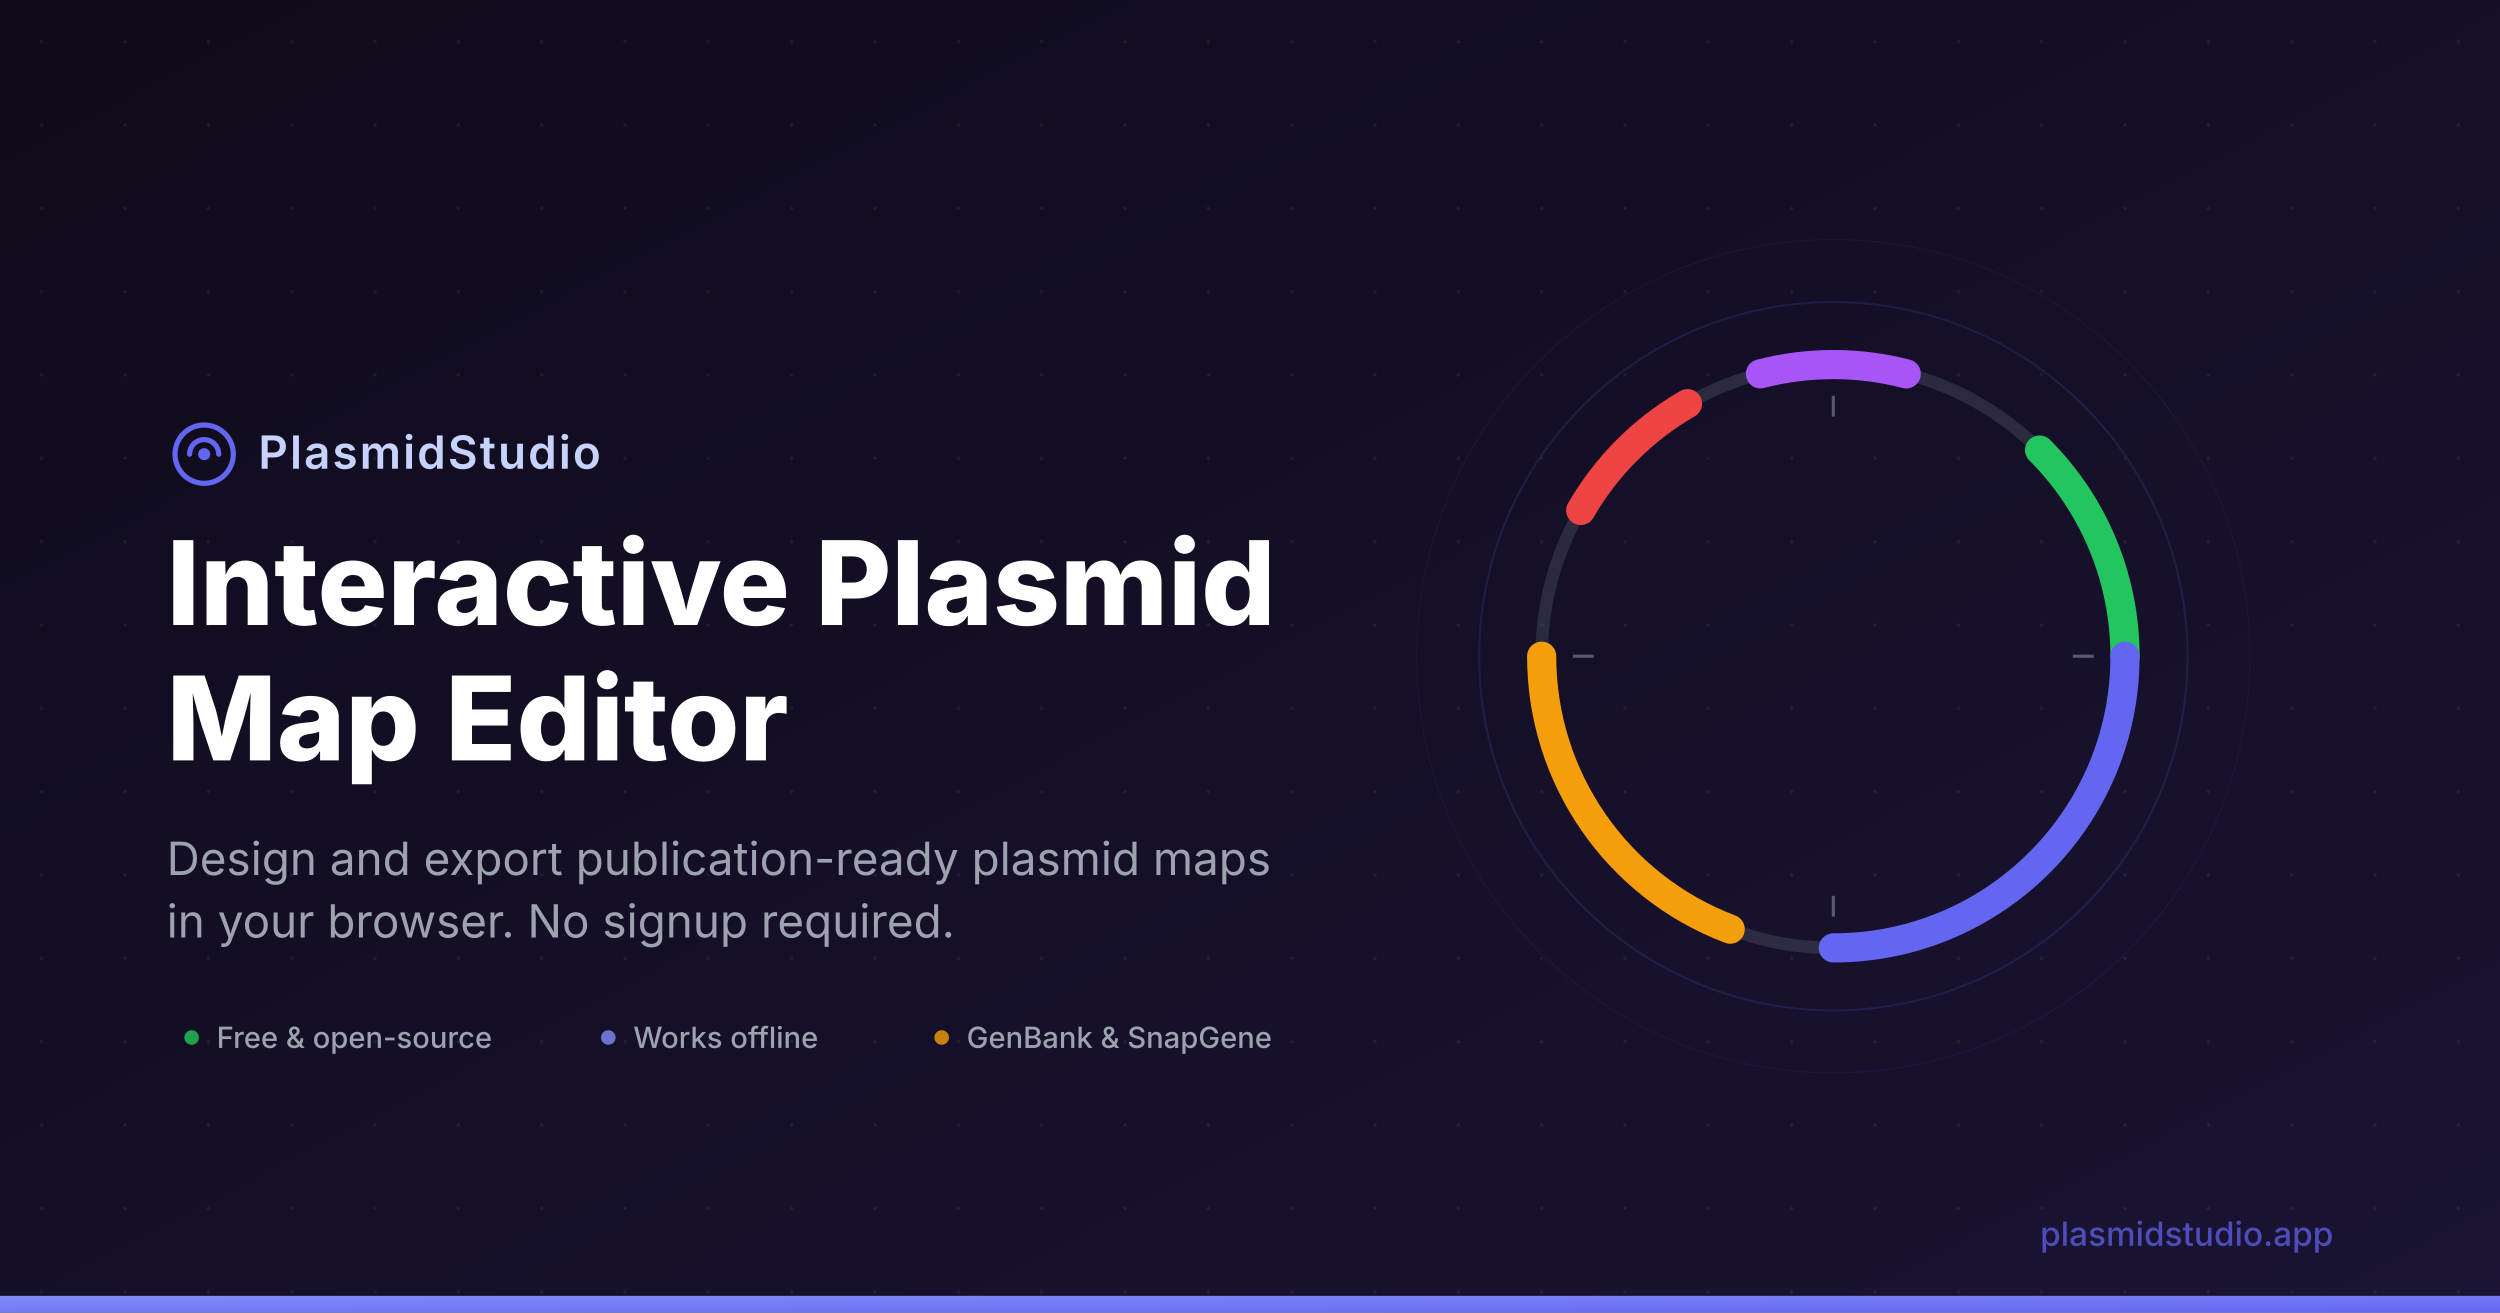
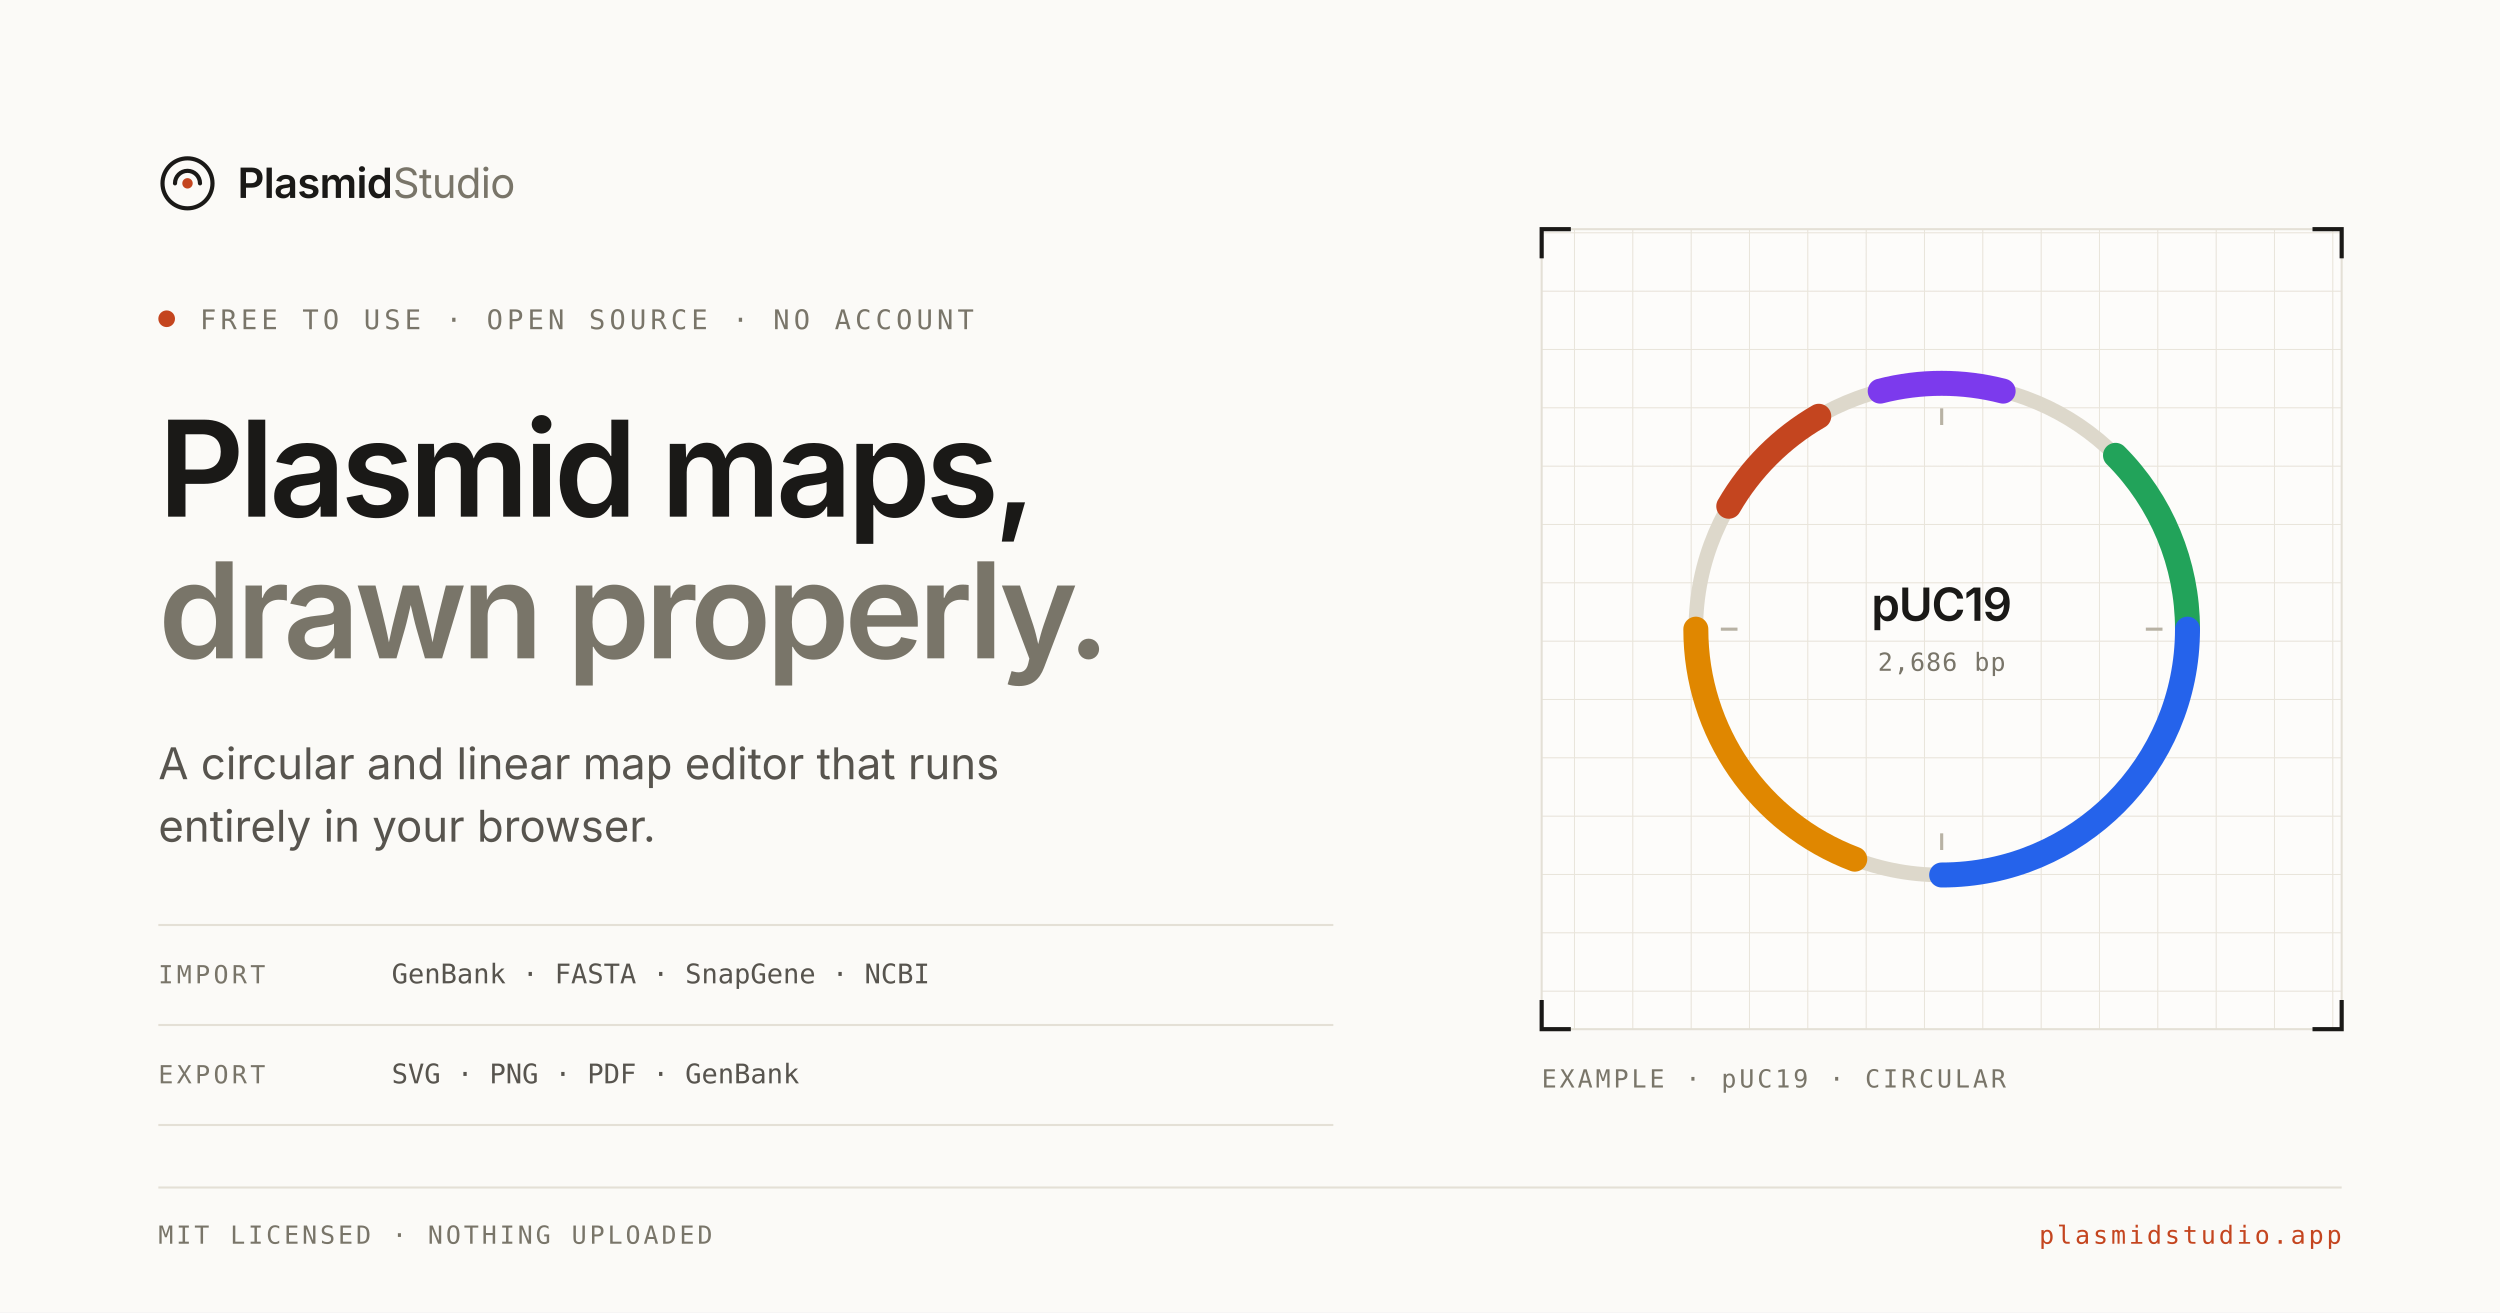
- <svg xmlns="http://www.w3.org/2000/svg" width="1200" height="630" viewBox="0 0 1200 630">
+ <svg xmlns="http://www.w3.org/2000/svg" width="1200" height="630" viewBox="0 0 1200 630" font-family="Inter, system-ui, sans-serif">
  <defs>
-     <linearGradient id="bg" x1="0" y1="0" x2="1" y2="1">
-       <stop offset="0%" stop-color="#0f0b1a" />
-       <stop offset="100%" stop-color="#1a1333" />
-     </linearGradient>
-     <linearGradient id="ring-grad" x1="0" y1="0" x2="1" y2="1">
-       <stop offset="0%" stop-color="#818cf8" />
-       <stop offset="100%" stop-color="#6366f1" />
-     </linearGradient>
+     <pattern id="graticule" width="28" height="28" patternUnits="userSpaceOnUse">
+       <path d="M28 0V28M0 28H28" fill="none" stroke="#e9e5db" stroke-width="1" />
+     </pattern>
  </defs>
-   <rect width="1200" height="630" fill="url(#bg)" />
-   <pattern id="dots" x="0" y="0" width="40" height="40" patternUnits="userSpaceOnUse">
-     <circle cx="20" cy="20" r="0.8" fill="#ffffff" opacity="0.06" />
-   </pattern>
-   <rect width="1200" height="630" fill="url(#dots)" />
-   <g transform="translate(880, 315)">
-     <circle cx="0" cy="0" r="170" fill="none" stroke="#6366f1" stroke-width="1" opacity="0.15" />
-     <circle cx="0" cy="0" r="200" fill="none" stroke="#6366f1" stroke-width="0.5" opacity="0.08" />
-     <circle cx="0" cy="0" r="140" fill="none" stroke="#4b5563" stroke-width="6" opacity="0.4" />
-     <path d="M 98.99 -98.99 A 140 140 0 0 1 140 0" fill="none" stroke="#22c55e" stroke-width="14" stroke-linecap="round" />
-     <path d="M 140 0 A 140 140 0 0 1 0 140" fill="none" stroke="#6366f1" stroke-width="14" stroke-linecap="round" />
-     <path d="M -49.5 131 A 140 140 0 0 1 -140 0" fill="none" stroke="#f59e0b" stroke-width="14" stroke-linecap="round" />
-     <path d="M -121.24 -70 A 140 140 0 0 1 -70 -121.24" fill="none" stroke="#ef4444" stroke-width="14" stroke-linecap="round" />
-     <path d="M -35 -135.56 A 140 140 0 0 1 35 -135.56" fill="none" stroke="#a855f7" stroke-width="14" stroke-linecap="round" />
-     <line x1="0" y1="-115" x2="0" y2="-125" stroke="#9ca3af" stroke-width="1.5" opacity="0.5" />
-     <line x1="115" y1="0" x2="125" y2="0" stroke="#9ca3af" stroke-width="1.5" opacity="0.5" />
-     <line x1="0" y1="115" x2="0" y2="125" stroke="#9ca3af" stroke-width="1.5" opacity="0.5" />
-     <line x1="-115" y1="0" x2="-125" y2="0" stroke="#9ca3af" stroke-width="1.5" opacity="0.5" />
+   <rect width="1200" height="630" fill="#fbfaf7" />
+   <g transform="translate(76, 74)">
+     <circle cx="14" cy="14" r="12" fill="none" stroke="#1a1917" stroke-width="2" />
+     <path d="M8 14a6 6 0 0 1 12 0" fill="none" stroke="#1a1917" stroke-width="2" stroke-linecap="round" />
+     <circle cx="14" cy="14" r="2.5" fill="#c4451f" />
+     <text x="38" y="21" font-size="20" font-weight="600" fill="#1a1917" letter-spacing="-0.3">Plasmid<tspan fill="#797569" font-weight="400">Studio</tspan>
+     </text>
  </g>
-   <g transform="translate(80, 200)">
-     <circle cx="18" cy="18" r="14" fill="none" stroke="#6366f1" stroke-width="2.5" />
-     <path d="M11 18a7 7 0 0 1 14 0" fill="none" stroke="#6366f1" stroke-width="2.5" stroke-linecap="round" />
-     <circle cx="18" cy="18" r="2.9" fill="#6366f1" />
-     <text x="44" y="25" font-family="Inter, system-ui, sans-serif" font-size="22" font-weight="600" fill="#c7d2fe" letter-spacing="1">PlasmidStudio</text>
-     <text x="0" y="100" font-family="Inter, system-ui, sans-serif" font-size="56" font-weight="800" fill="#ffffff">Interactive Plasmid</text>
-     <text x="0" y="165" font-family="Inter, system-ui, sans-serif" font-size="56" font-weight="800" fill="#ffffff">Map Editor</text>
-     <text x="0" y="220" font-family="Inter, system-ui, sans-serif" font-size="22" fill="#9ca3af">Design and export publication-ready plasmid maps</text>
-     <text x="0" y="250" font-family="Inter, system-ui, sans-serif" font-size="22" fill="#9ca3af">in your browser. No signup required.</text>
-     <circle cx="12" cy="298" r="3.5" fill="#22c55e" opacity="0.8" />
-     <text x="24" y="303" font-family="Inter, system-ui, sans-serif" font-size="14" font-weight="500" fill="#9ca3af">Free &amp; open-source</text>
-     <circle cx="212" cy="298" r="3.5" fill="#818cf8" opacity="0.8" />
-     <text x="224" y="303" font-family="Inter, system-ui, sans-serif" font-size="14" font-weight="500" fill="#9ca3af">Works offline</text>
-     <circle cx="372" cy="298" r="3.5" fill="#f59e0b" opacity="0.8" />
-     <text x="384" y="303" font-family="Inter, system-ui, sans-serif" font-size="14" font-weight="500" fill="#9ca3af">GenBank &amp; SnapGene</text>
+   <g transform="translate(76, 158)">
+     <circle cx="4" cy="-5" r="4" fill="#c4451f" />
+     <text x="20" y="0" font-family="ui-monospace, DejaVu Sans Mono, monospace" font-size="13" font-weight="500" fill="#797569" letter-spacing="2">FREE TO USE · OPEN SOURCE · NO ACCOUNT</text>
  </g>
-   <text x="1120" y="598" font-family="Inter, system-ui, sans-serif" font-size="16" font-weight="500" fill="#6366f1" text-anchor="end" opacity="0.7">plasmidstudio.app</text>
-   <rect x="0" y="622" width="1200" height="8" fill="url(#ring-grad)" />
+   <text x="76" y="248" font-size="64" font-weight="600" fill="#1a1917" letter-spacing="-2.4">Plasmid maps,</text>
+   <text x="76" y="316" font-size="64" font-weight="600" fill="#797569" letter-spacing="-2.4">drawn properly.</text>
+   <text x="76" y="374" font-size="21" fill="#57544e">A circular and linear map editor that runs</text>
+   <text x="76" y="404" font-size="21" fill="#57544e">entirely in your browser.</text>
+   <line x1="76" y1="444" x2="640" y2="444" stroke="#e4e0d6" stroke-width="1" />
+   <text x="76" y="472" font-family="ui-monospace, DejaVu Sans Mono, monospace" font-size="12" font-weight="500" fill="#797569" letter-spacing="1.6">IMPORT</text>
+   <text x="188" y="472" font-family="ui-monospace, DejaVu Sans Mono, monospace" font-size="13" fill="#57544e">GenBank · FASTA · SnapGene · NCBI</text>
+   <line x1="76" y1="492" x2="640" y2="492" stroke="#e4e0d6" stroke-width="1" />
+   <text x="76" y="520" font-family="ui-monospace, DejaVu Sans Mono, monospace" font-size="12" font-weight="500" fill="#797569" letter-spacing="1.6">EXPORT</text>
+   <text x="188" y="520" font-family="ui-monospace, DejaVu Sans Mono, monospace" font-size="13" fill="#57544e">SVG · PNG · PDF · GenBank</text>
+   <line x1="76" y1="540" x2="640" y2="540" stroke="#e4e0d6" stroke-width="1" />
+   <rect x="740" y="110" width="384" height="384" fill="#fdfcfa" />
+   <rect x="740" y="110" width="384" height="384" fill="url(#graticule)" />
+   <rect x="740" y="110" width="384" height="384" fill="none" stroke="#e4e0d6" stroke-width="1" />
+   <g fill="none" stroke="#1a1917" stroke-width="2">
+     <path d="M740 124V110h14" />
+     <path d="M1110 110h14v14" />
+     <path d="M740 480v14h14" />
+     <path d="M1110 494h14v-14" />
+   </g>
+   <g transform="translate(932, 302)">
+     <circle cx="0" cy="0" r="118" fill="none" stroke="#ddd8cb" stroke-width="7" />
+     <path d="M 83.44 -83.44 A 118 118 0 0 1 118 0" fill="none" stroke="#22a35a" stroke-width="12" stroke-linecap="round" />
+     <path d="M 118 0 A 118 118 0 0 1 0 118" fill="none" stroke="#2563eb" stroke-width="12" stroke-linecap="round" />
+     <path d="M -41.72 110.4 A 118 118 0 0 1 -118 0" fill="none" stroke="#e08700" stroke-width="12" stroke-linecap="round" />
+     <path d="M -102.19 -59 A 118 118 0 0 1 -59 -102.19" fill="none" stroke="#c4451f" stroke-width="12" stroke-linecap="round" />
+     <path d="M -29.5 -114.26 A 118 118 0 0 1 29.5 -114.26" fill="none" stroke="#7c3aed" stroke-width="12" stroke-linecap="round" />
+     <g stroke="#b8b2a4" stroke-width="1.5">
+       <line x1="0" y1="-98" x2="0" y2="-106" />
+       <line x1="98" y1="0" x2="106" y2="0" />
+       <line x1="0" y1="98" x2="0" y2="106" />
+       <line x1="-98" y1="0" x2="-106" y2="0" />
+     </g>
+     <text x="0" y="-4" text-anchor="middle" font-size="22" font-weight="600" fill="#1a1917" letter-spacing="-0.5">pUC19</text>
+     <text x="0" y="20" text-anchor="middle" font-family="ui-monospace, DejaVu Sans Mono, monospace" font-size="12" fill="#797569" letter-spacing="0.5">2,686 bp</text>
+   </g>
+   <text x="740" y="522" font-family="ui-monospace, DejaVu Sans Mono, monospace" font-size="12" font-weight="500" fill="#797569" letter-spacing="1.4">EXAMPLE · pUC19 · CIRCULAR</text>
+   <line x1="76" y1="570" x2="1124" y2="570" stroke="#e4e0d6" stroke-width="1" />
+   <text x="76" y="597" font-family="ui-monospace, DejaVu Sans Mono, monospace" font-size="12" font-weight="500" fill="#797569" letter-spacing="1.4">MIT LICENSED · NOTHING UPLOADED</text>
+   <text x="1124" y="597" text-anchor="end" font-family="ui-monospace, DejaVu Sans Mono, monospace" font-size="12" font-weight="500" fill="#c4451f" letter-spacing="1.4">plasmidstudio.app</text>
</svg>
